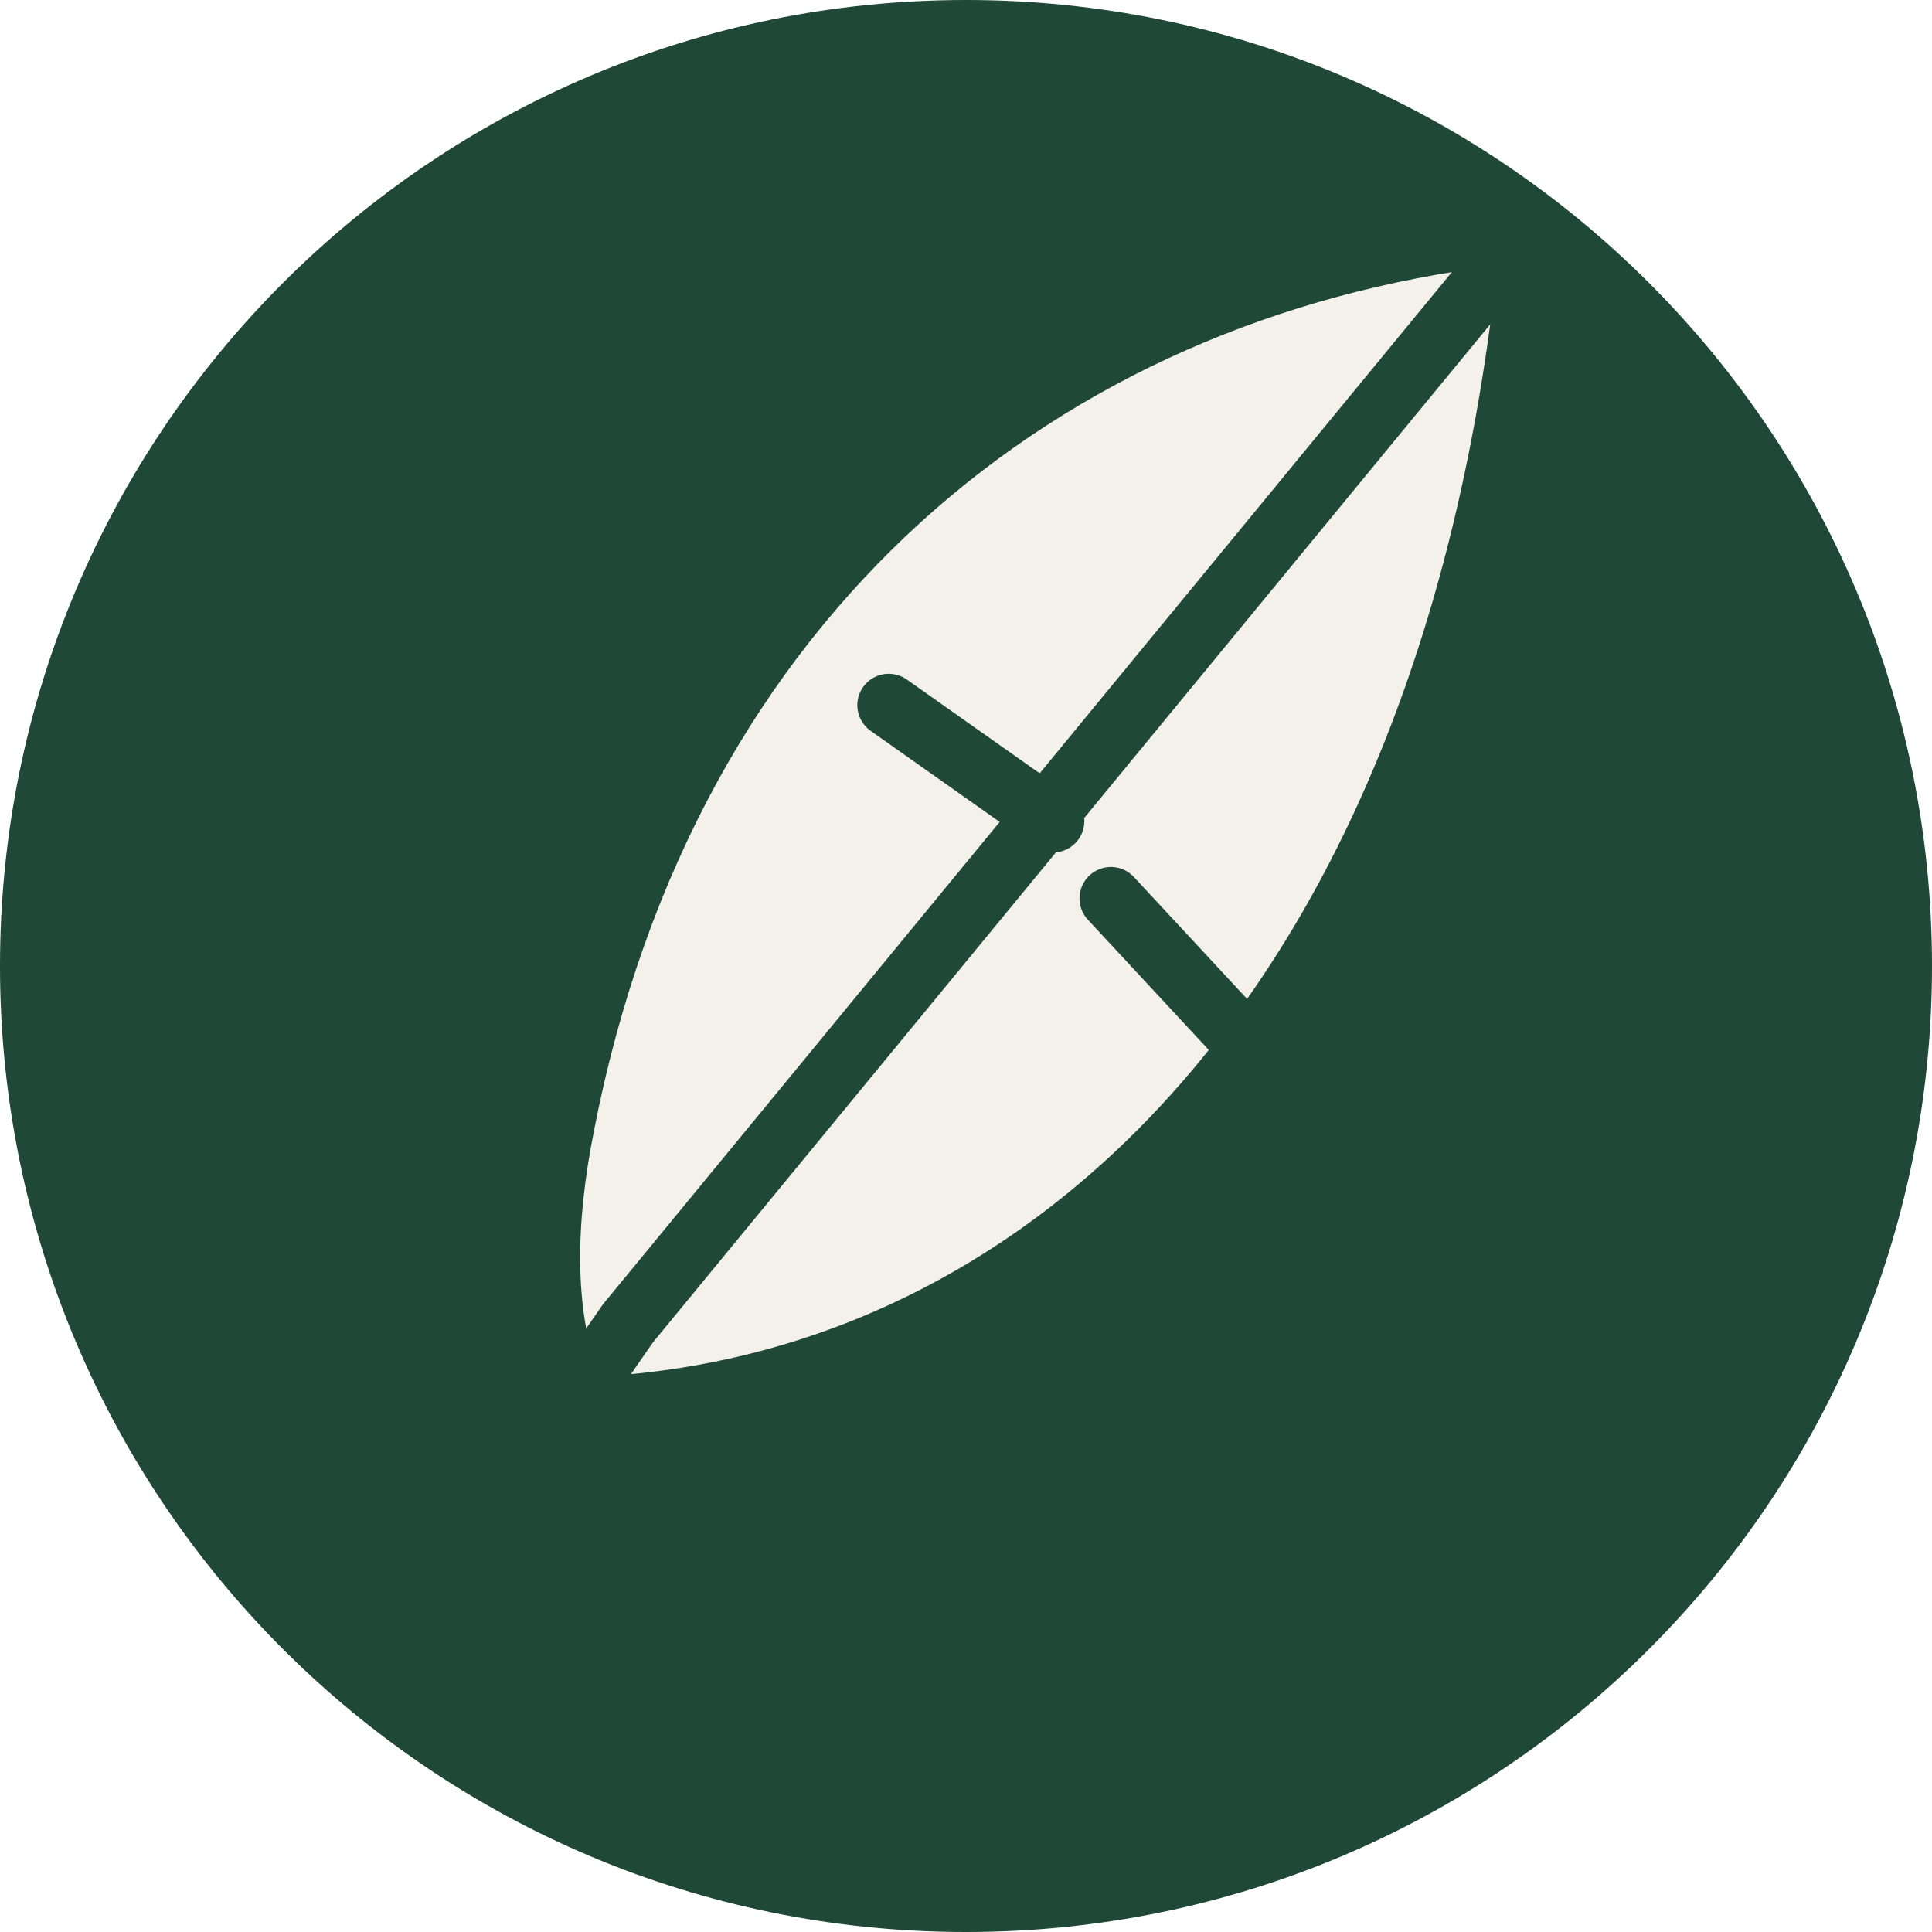
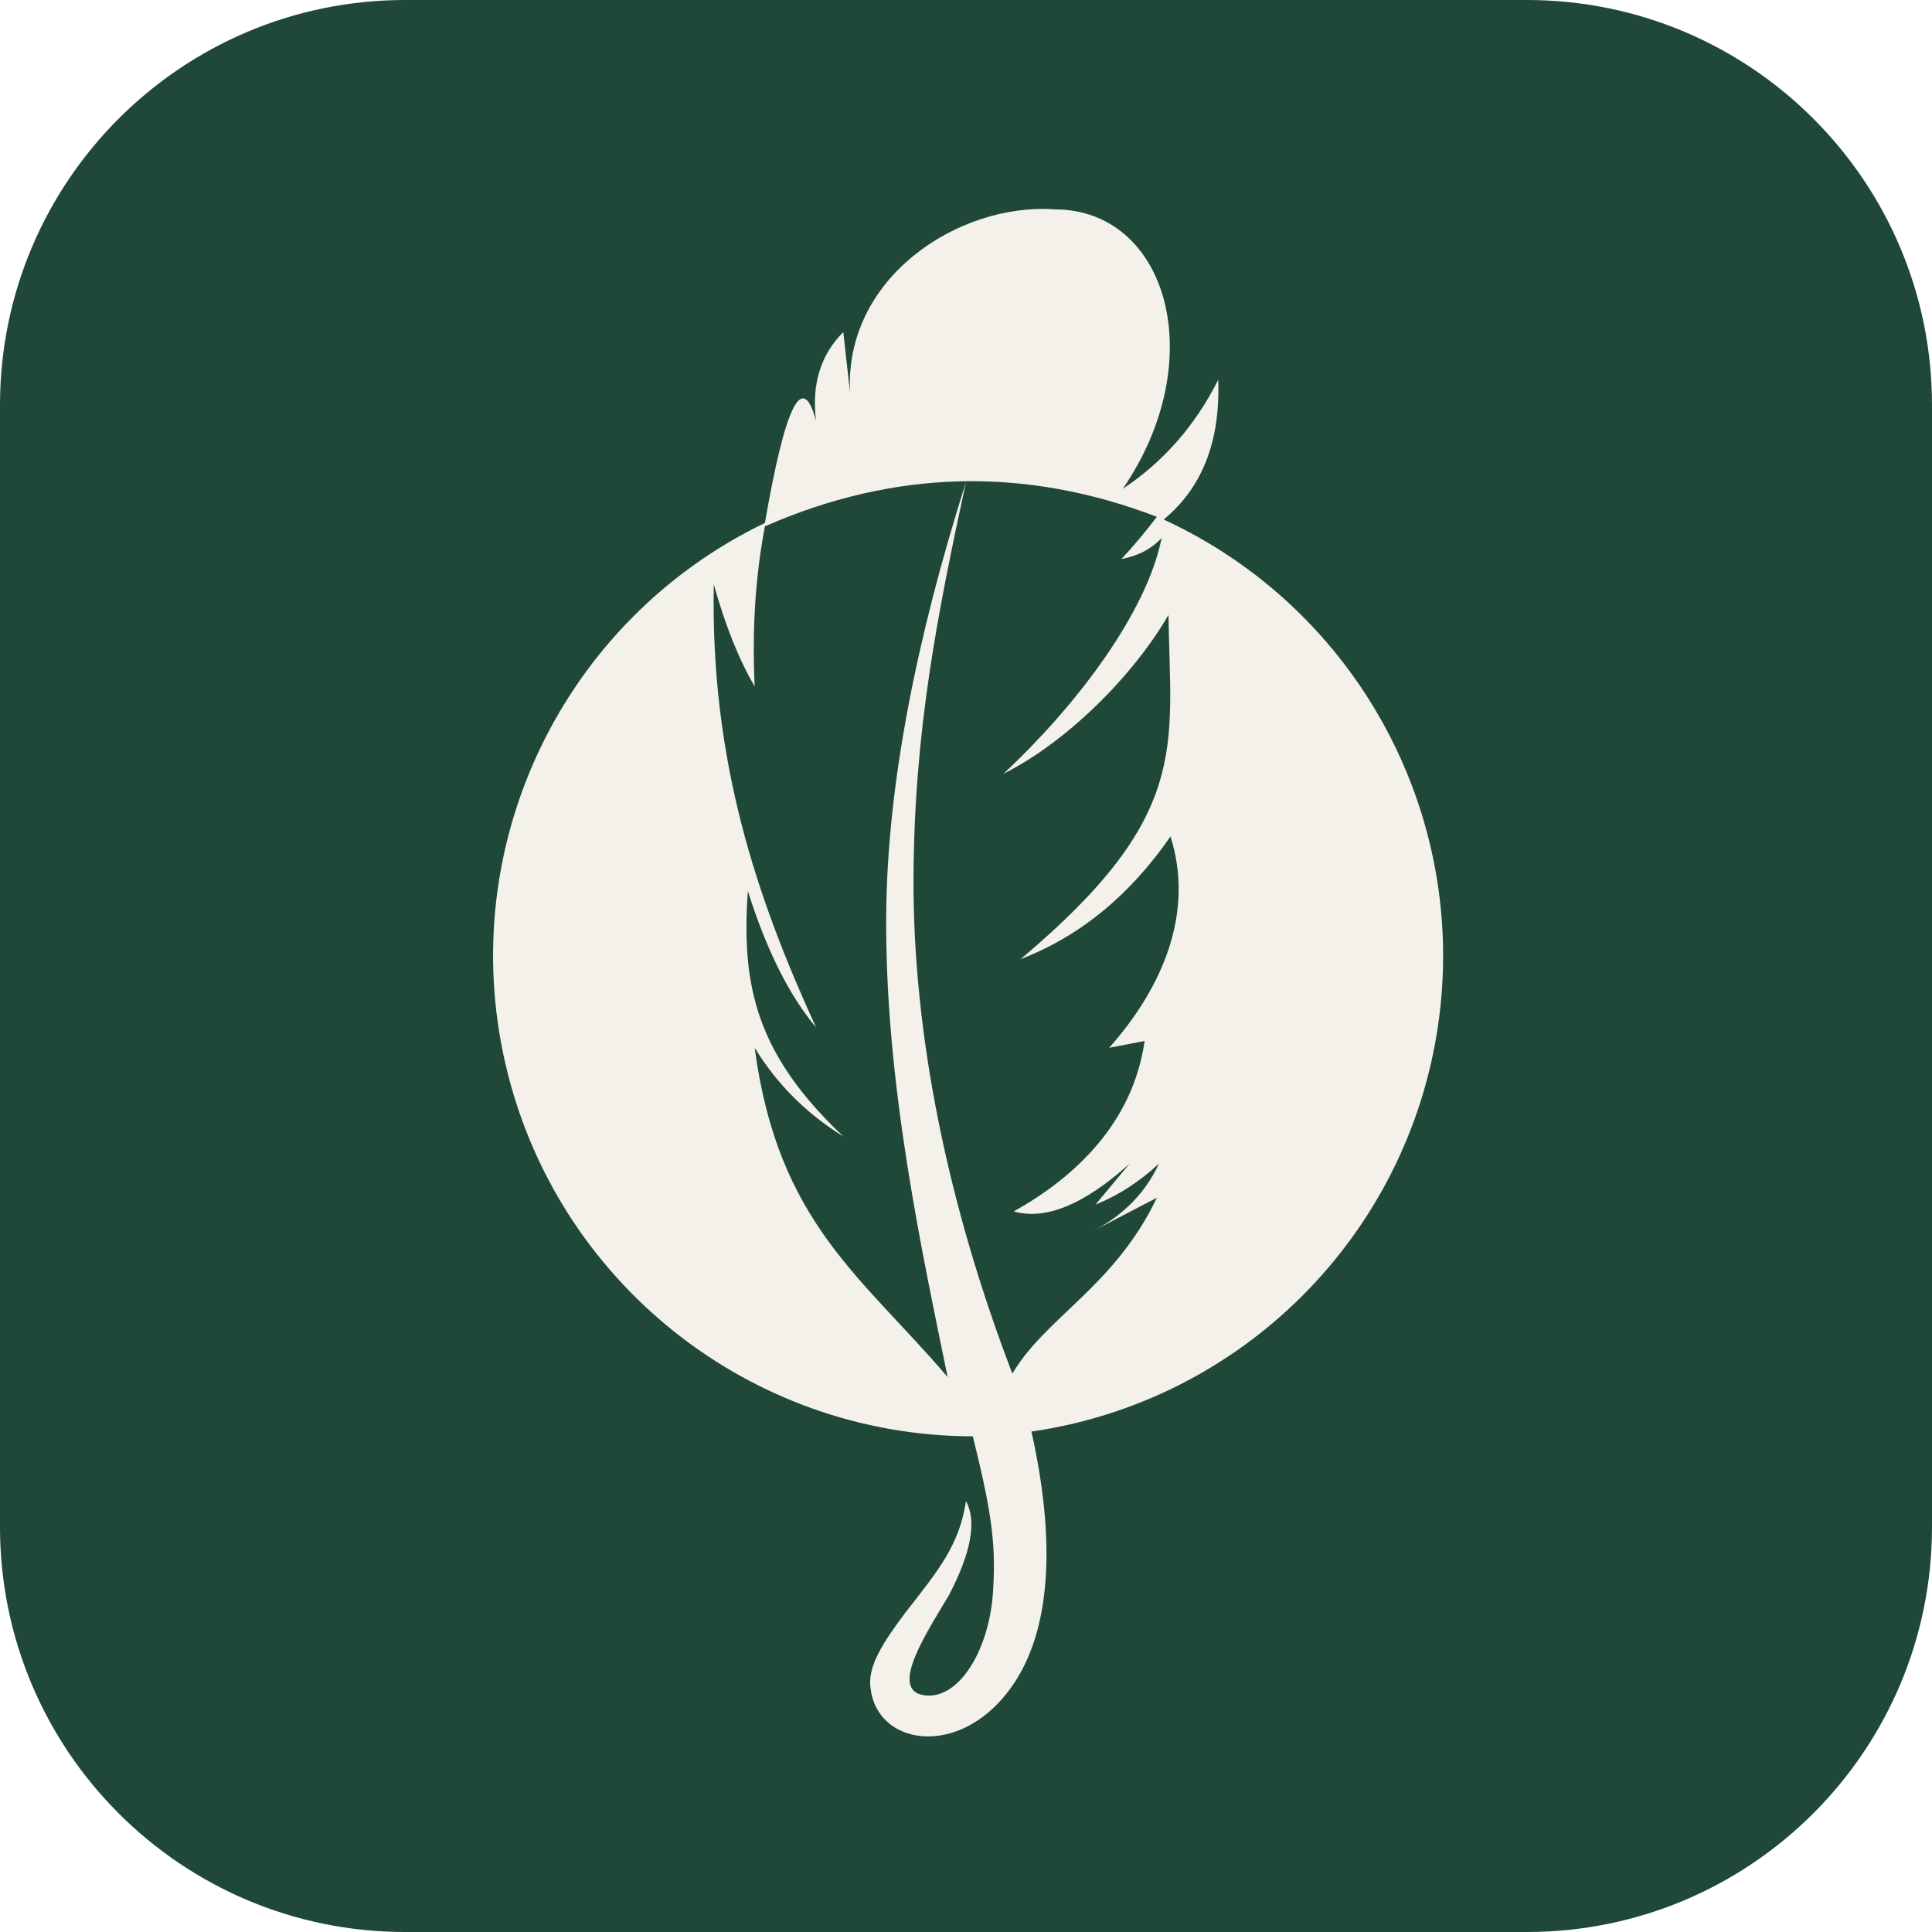
- <svg xmlns="http://www.w3.org/2000/svg" viewBox="0 0 40 40">
-   <circle cx="20" cy="20" r="20" fill="#1f4838" />
-   <path d="M31 5.5C22 6.6 14.4 12.6 12.3 23.4c-.4 2-.4 3.7.1 5.1C21.4 28 29.4 20.4 31 5.5Z" fill="#f3f1ea" />
-   <path d="M30.6 6 13 27.4 9.4 32.6M18.4 14.6l3.4 2.4M25.6 21.4l-2.6-2.8" fill="none" stroke="#1f4838" stroke-width="1.3" stroke-linecap="round" />
+ <svg xmlns="http://www.w3.org/2000/svg" viewBox="0 0 248 248">
+   <rect width="248" height="248" rx="52" fill="#1f4838" />
+   <path fill="#f3f1ea" transform="translate(54 19) scale(.875)" fill-rule="evenodd" d="M93 9 C79 8 62 19 63 36 L62 27     Q57 32 58 40 Q55 29 50.5 55 A70.5 70.5 0 0 0 81 189     C83.6 199.5 84.4 204.4 84 211.2 C83.6 220.2 79 227.6 74 227     C68.4 226.4 74.5 217.4 77.5 212.3 Q82.4 202.9 80 198.5     C79 205 76 208.6 71 215 C67.8 219.3 65.5 222.8 66 226     C67 234.1 78 236 85.4 227.4 C93.1 218.5 93 203.5 89.6 188.3     A70.5 70.5 0 0 0 109 54.5 Q117.5 47.5 117 34 Q112 44 103 50     C116 31 109.5 9 93 9Z     M50.5 55.5 Q79 43 108 54.1 Q105.5 57.4 102.8 60.3 Q106.5 59.6 108.7 57.2     C106.5 68.3 96 82 85.5 91.8 C94.7 87.2 104.5 77.5 109.7 68.5     C110 88 113 98 88 119 Q101 114 110 101 C113.5 112 109 123 101 132 L106.2 131     C104.5 143 96 151 87 156 Q94 158 104 149 L99 155 Q104 153 108.3 149     Q105.3 155.5 98.4 159 L108 154 C101.8 167 91.7 171.5 86.8 179.8     C77.3 155 72.2 130 72.3 107 C72.4 85.5 75.8 68.4 80 49     C72.7 72 68.5 93.4 68.3 112 C68 137.2 73.8 163 77.3 180.3     C64.8 165.6 52.4 157.7 49 132 Q53.9 140 62 145 C49.3 133 47 123 48 109     Q52.1 122 58 129 C49.3 110 42.5 90 43 64 Q45.5 73 49 79 Q48.4 66.5 50.5 55.5Z" />
</svg>
